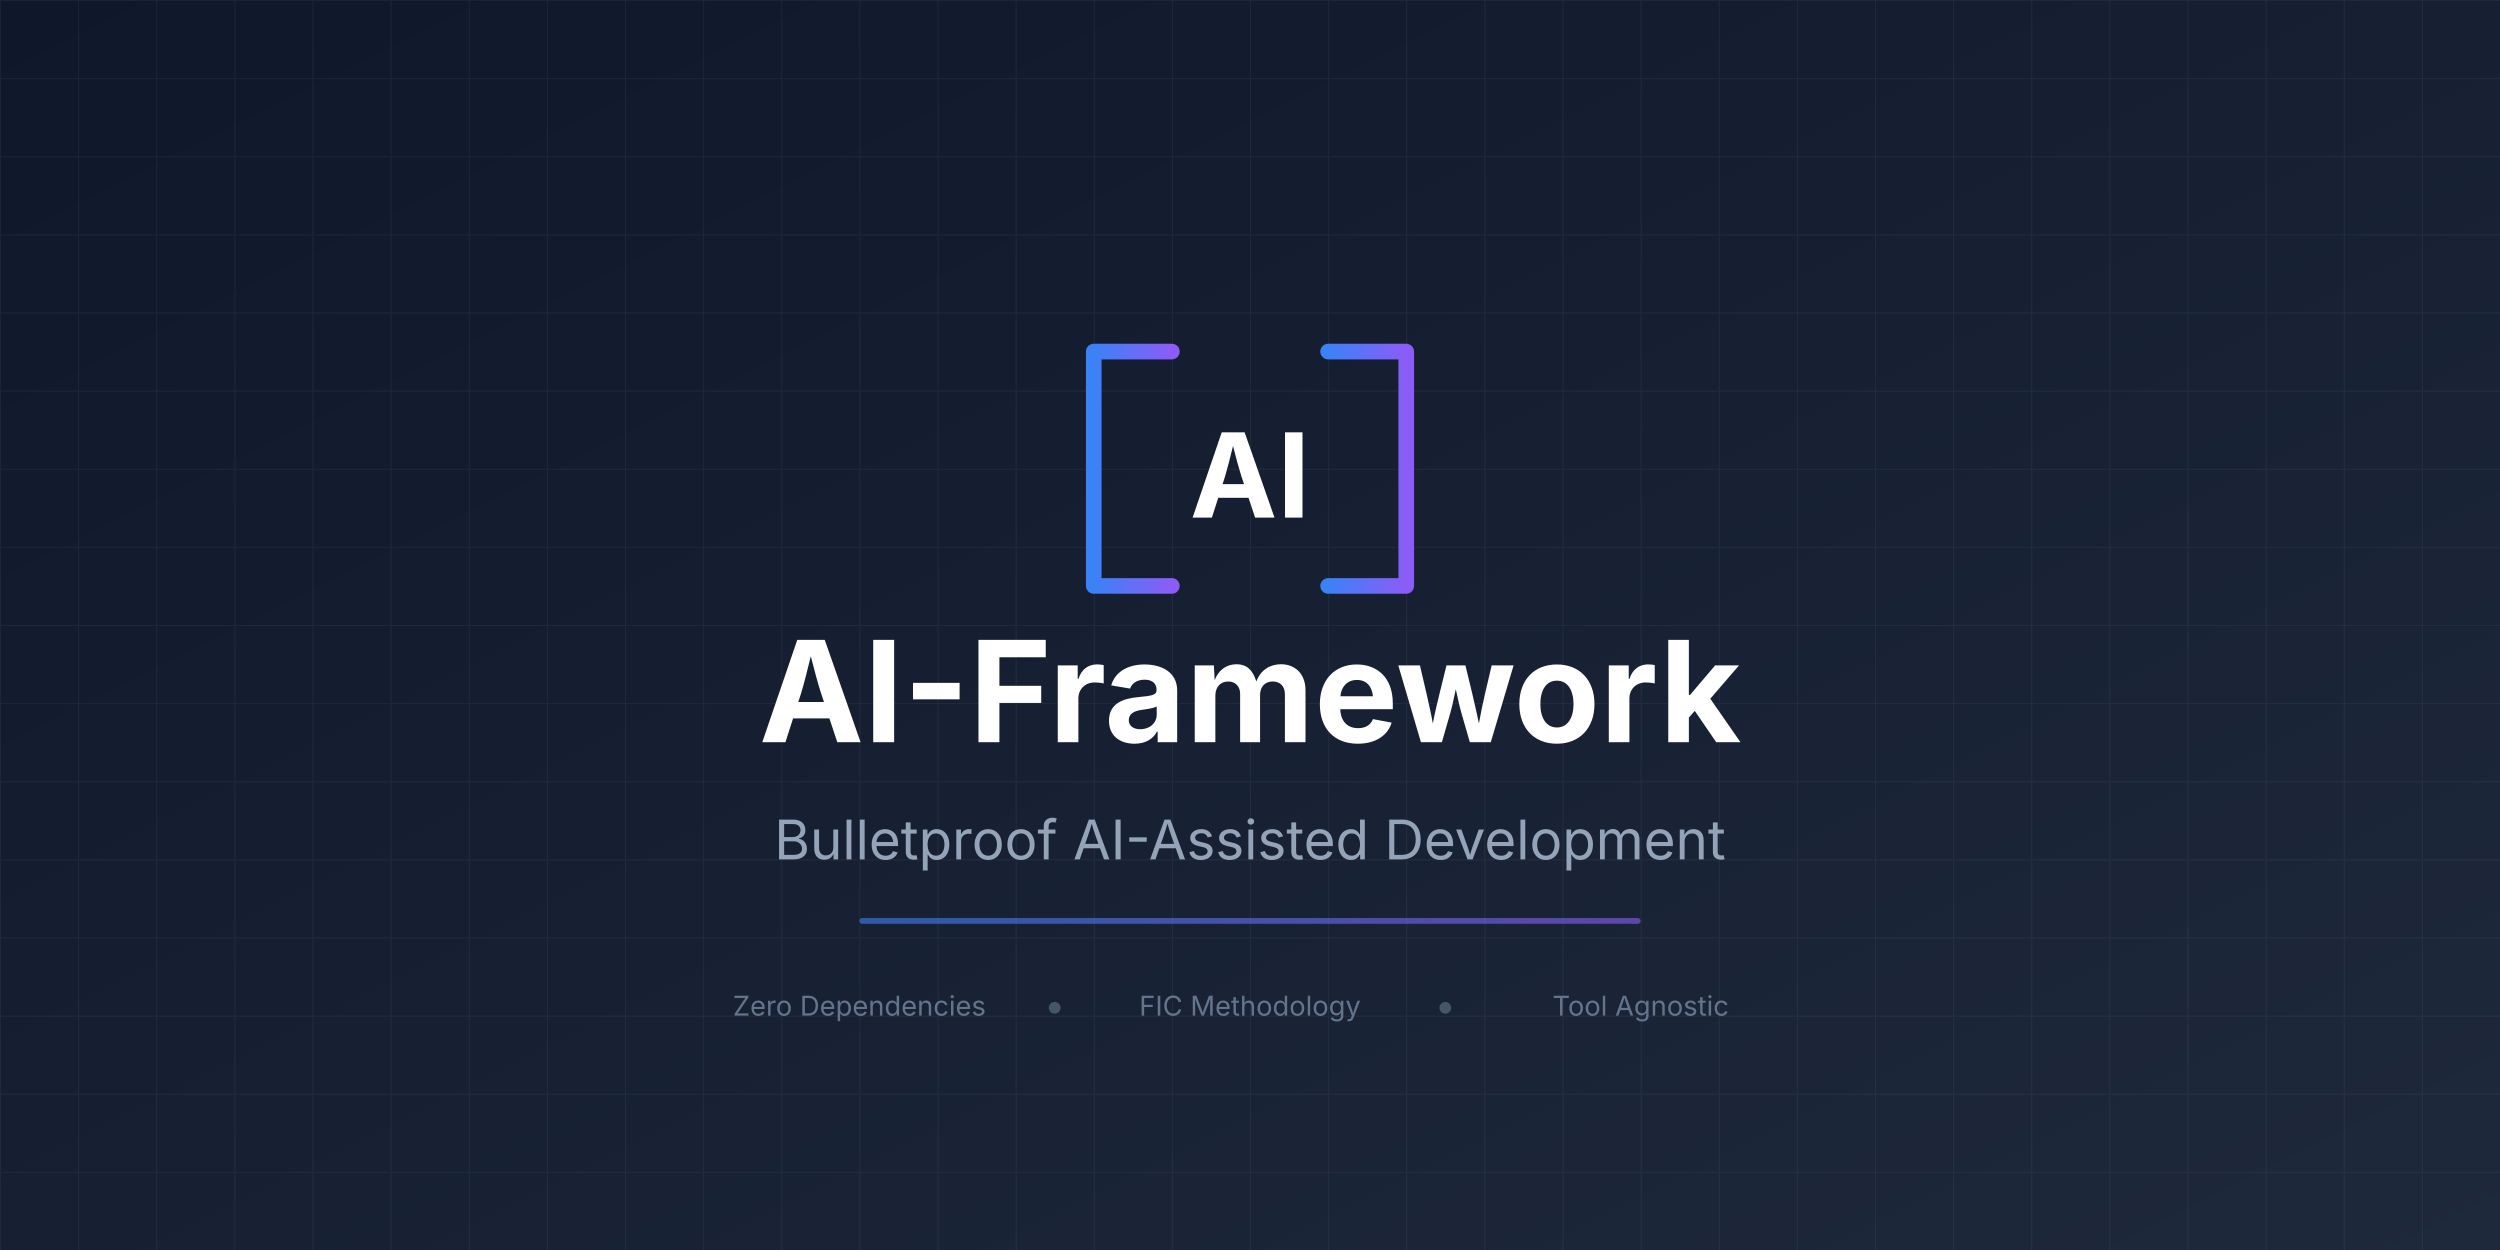
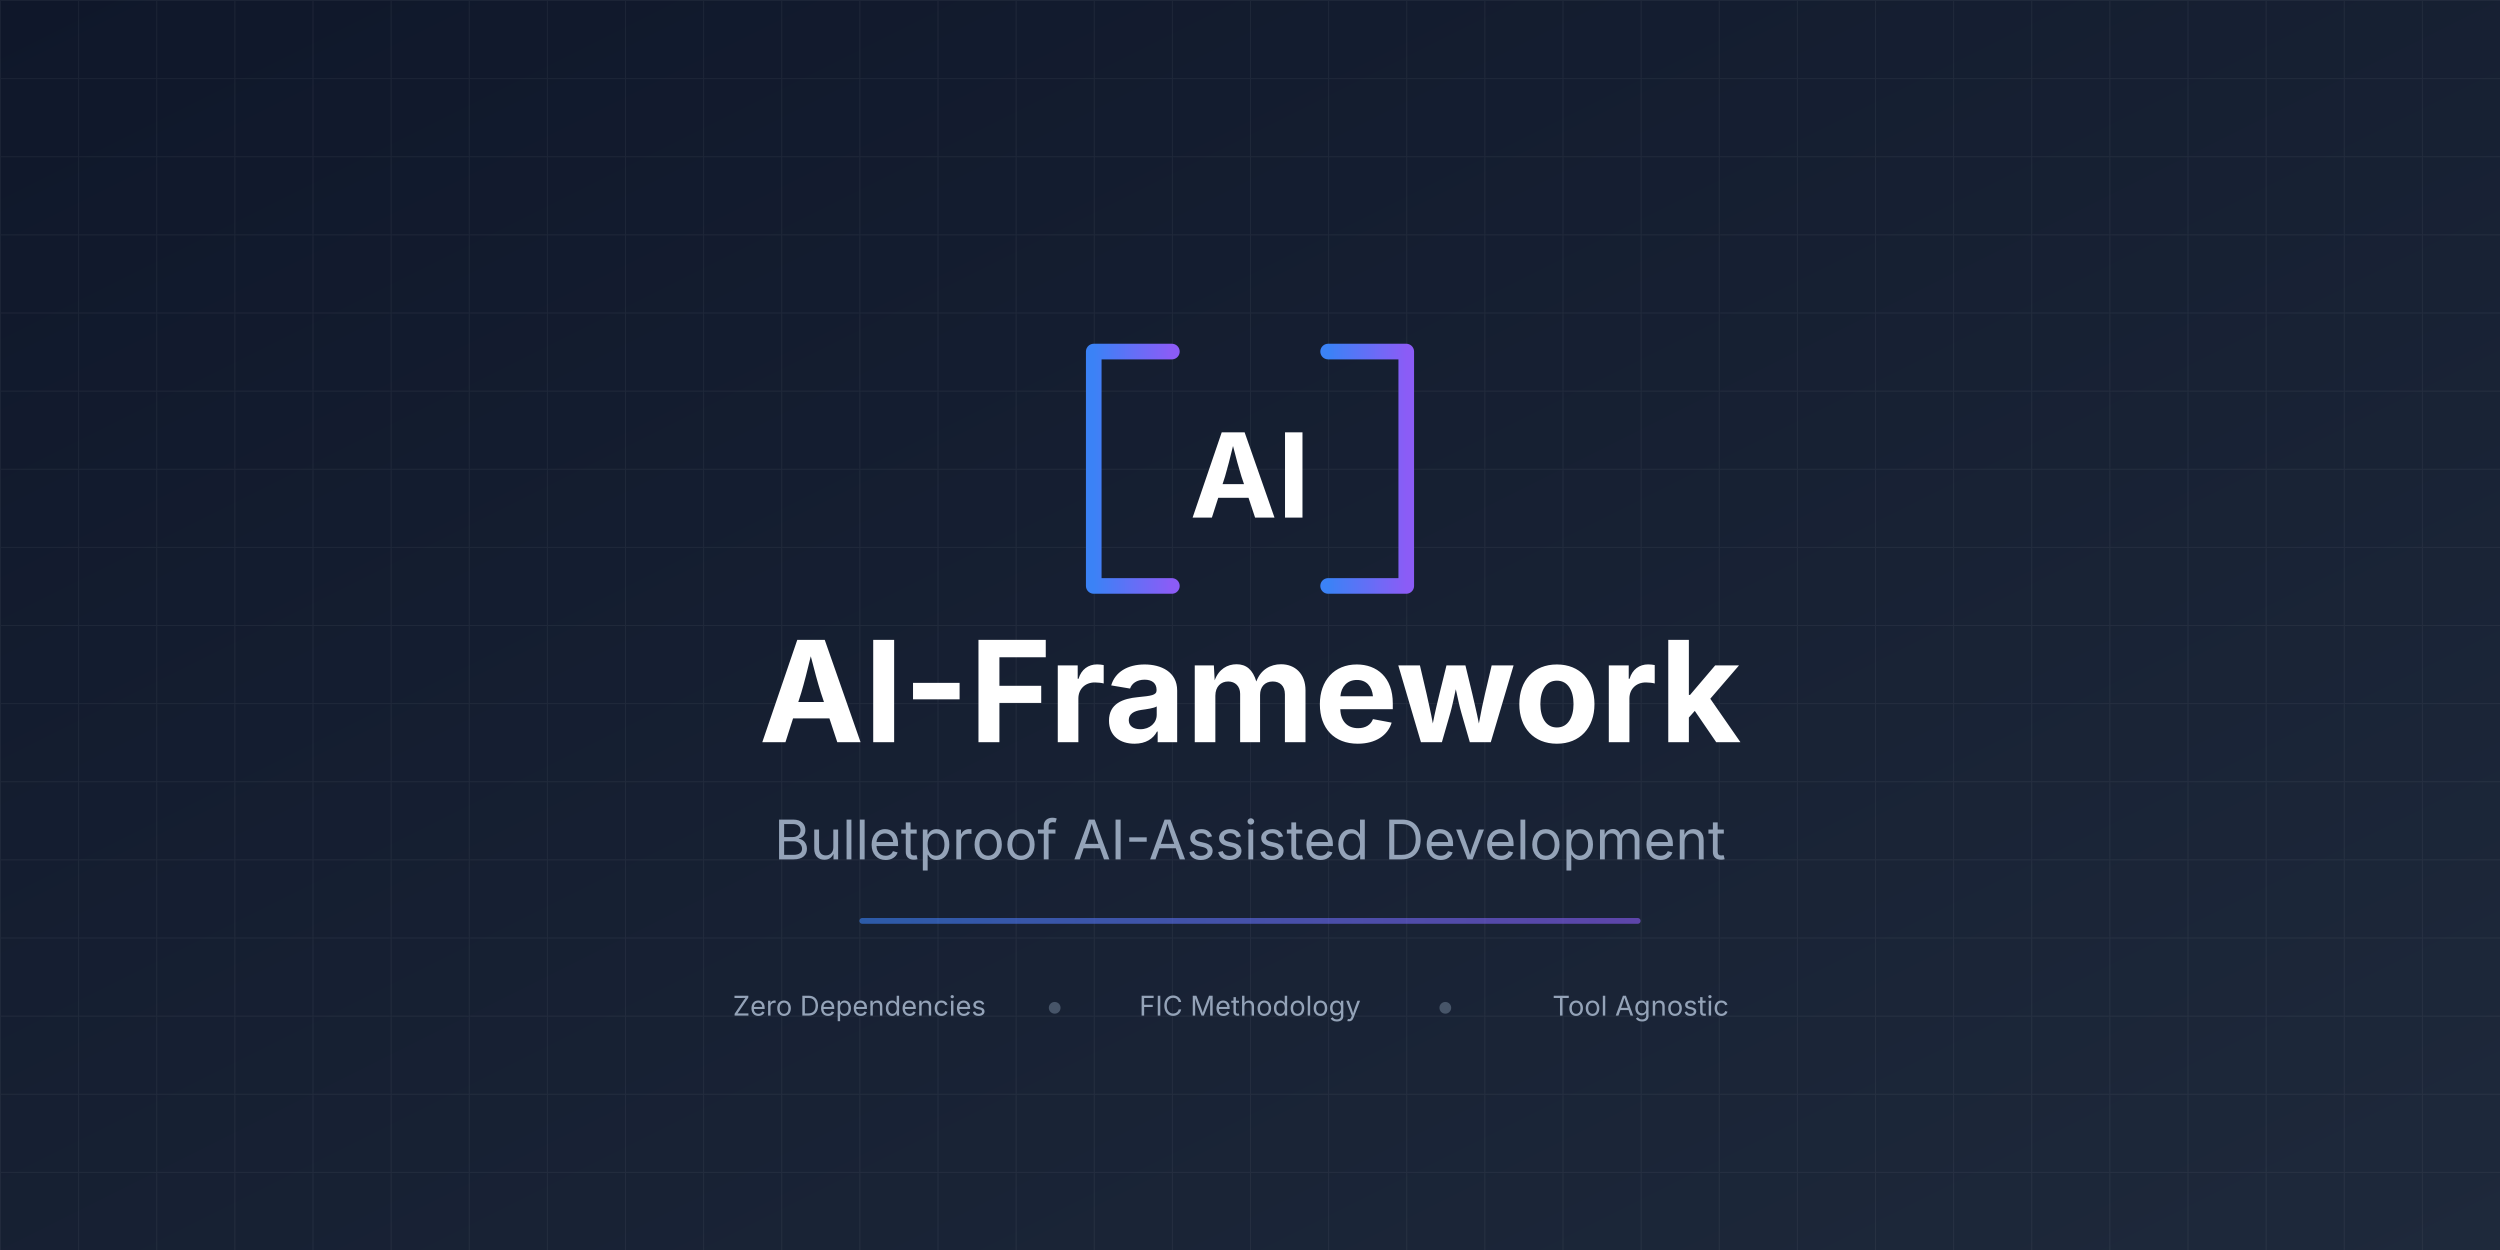
<svg xmlns="http://www.w3.org/2000/svg" viewBox="0 0 1280 640">
  <defs>
    <linearGradient id="bg" x1="0%" y1="0%" x2="100%" y2="100%">
      <stop offset="0%" style="stop-color:#0f172a" />
      <stop offset="100%" style="stop-color:#1e293b" />
    </linearGradient>
    <linearGradient id="accent" x1="0%" y1="0%" x2="100%" y2="0%">
      <stop offset="0%" style="stop-color:#3b82f6" />
      <stop offset="100%" style="stop-color:#8b5cf6" />
    </linearGradient>
  </defs>
  <rect width="1280" height="640" fill="url(#bg)" />
  <g opacity="0.05">
    <pattern id="grid" width="40" height="40" patternUnits="userSpaceOnUse">
      <path d="M 40 0 L 0 0 0 40" fill="none" stroke="white" stroke-width="1" />
    </pattern>
    <rect width="1280" height="640" fill="url(#grid)" />
  </g>
  <g transform="translate(540, 180)">
    <path d="M 60 0 L 20 0 L 20 120 L 60 120" fill="none" stroke="url(#accent)" stroke-width="8" stroke-linecap="round" stroke-linejoin="round" />
    <path d="M 140 0 L 180 0 L 180 120 L 140 120" fill="none" stroke="url(#accent)" stroke-width="8" stroke-linecap="round" stroke-linejoin="round" />
    <text x="100" y="85" font-family="system-ui, -apple-system, sans-serif" font-size="60" font-weight="700" fill="white" text-anchor="middle">AI</text>
  </g>
  <text x="640" y="380" font-family="system-ui, -apple-system, sans-serif" font-size="72" font-weight="700" fill="white" text-anchor="middle">AI-Framework</text>
  <text x="640" y="440" font-family="system-ui, -apple-system, sans-serif" font-size="28" font-weight="400" fill="#94a3b8" text-anchor="middle">Bulletproof AI-Assisted Development</text>
  <rect x="440" y="470" width="400" height="3" rx="1.5" fill="url(#accent)" opacity="0.6" />
-   <g transform="translate(640, 520)" font-family="system-ui, -apple-system, sans-serif" font-size="14" fill="#64748b">
+   <g transform="translate(640, 520)" font-family="system-ui, -apple-system, sans-serif" font-size="14" fill="#94a3b8">
    <text x="-200" y="0" text-anchor="middle">Zero Dependencies</text>
    <text x="0" y="0" text-anchor="middle">FIC Methodology</text>
    <text x="200" y="0" text-anchor="middle">Tool Agnostic</text>
  </g>
  <circle cx="540" cy="516" r="3" fill="#475569" />
  <circle cx="740" cy="516" r="3" fill="#475569" />
</svg>
